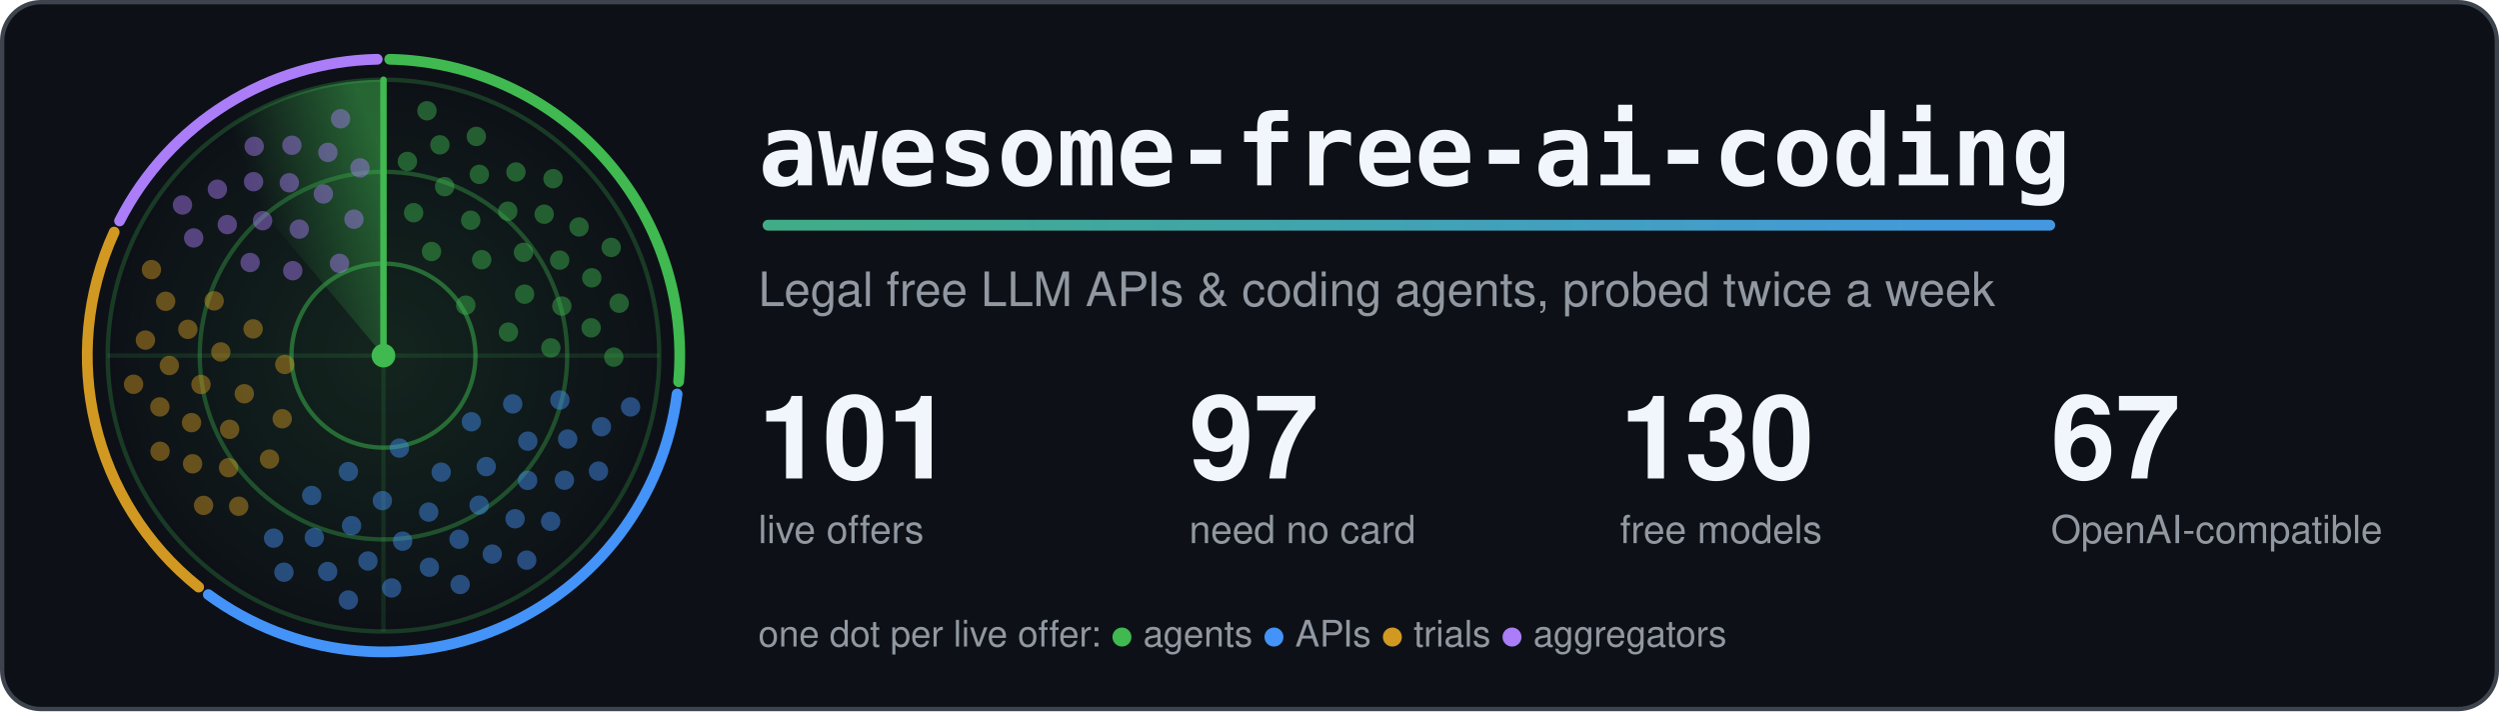
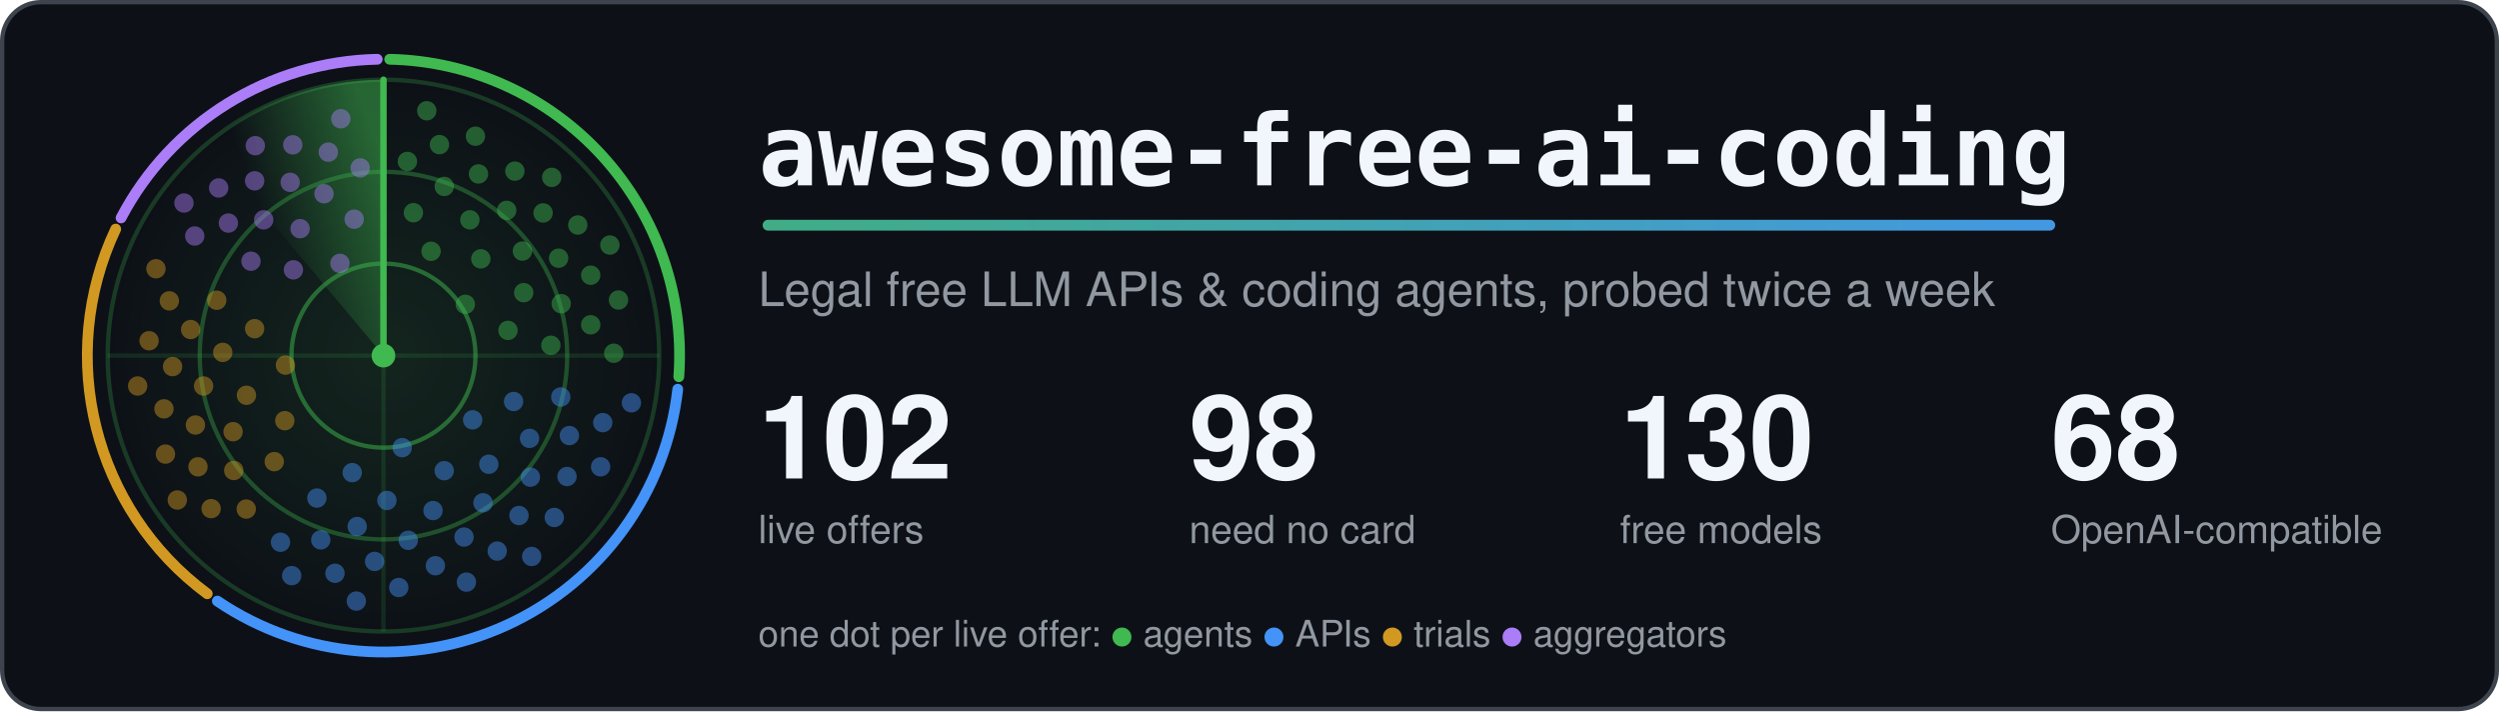
<svg xmlns="http://www.w3.org/2000/svg" width="1160" height="330" viewBox="0 0 1160 330" role="img" aria-labelledby="title">
  <style>.card{fill:#0d1117;stroke:#3d444d}.t{fill:#f0f6fc}.m{fill:#9198a1}.ring{stroke:#3fb950}.hub{fill:#3fb950}.beam{stroke:#3fb950}.s0,.s1,.g0,.g1{stop-color:#3fb950}.a0{stop-color:#3fb950}.a1{stop-color:#4493f8}.dot.agents,.key.agents{fill:#3fb950}.rim.agents{stroke:#3fb950}.dot.apis,.key.apis{fill:#4493f8}.rim.apis{stroke:#4493f8}.dot.trials,.key.trials{fill:#d29922}.rim.trials{stroke:#d29922}.dot.aggregators,.key.aggregators{fill:#ab7df8}.rim.aggregators{stroke:#ab7df8}.rim{fill:none}.s0{stop-opacity:.5}.s1,.g1{stop-opacity:0}.g0{stop-opacity:.12}.dot{opacity:.45;animation:ping 6s linear infinite}@keyframes ping{0%,4%{opacity:1}55%,100%{opacity:.45}}.turning{animation:turn 6s linear infinite}@keyframes turn{to{transform:rotate(360deg)}}@media (prefers-reduced-motion: reduce) {.dot { animation: none; opacity: 1 } .turning { animation: none }}</style>
  <defs>
    <linearGradient id="accent" gradientUnits="userSpaceOnUse" x1="0" y1="0" x2="1100" y2="0">
      <stop class="a0" offset="0" />
      <stop class="a1" offset="1" />
    </linearGradient>
  </defs>
  <rect class="card" x="1" y="1" width="1158" height="328" rx="18" stroke-width="2" />
  <defs>
    <radialGradient id="glow">
      <stop class="g0" offset="0" />
      <stop class="g1" offset="1" />
    </radialGradient>
  </defs>
  <circle cx="178.0" cy="165.0" r="128.0" fill="url(#glow)" />
  <circle class="ring" cx="178.0" cy="165.0" r="42.7" fill="none" stroke-width="2" stroke-opacity=".5" />
  <circle class="ring" cx="178.0" cy="165.0" r="85.3" fill="none" stroke-width="2" stroke-opacity=".35" />
  <circle class="ring" cx="178.0" cy="165.0" r="128.0" fill="none" stroke-width="2" stroke-opacity=".25" />
  <path class="ring" d="M50.0 165.0H306.0M178.0 37.0V293.0" stroke-width="2" stroke-opacity=".15" />
-   <path class="rim agents" d="M180.9 27.5A137.5 137.5 0 0 1 315.0 177.1" stroke-width="5" stroke-linecap="round" />
-   <path class="rim apis" d="M314.3 182.8A137.5 137.5 0 0 1 96.7 275.9" stroke-width="5" stroke-linecap="round" />
-   <path class="rim trials" d="M92.2 272.4A137.5 137.5 0 0 1 53.0 107.7" stroke-width="5" stroke-linecap="round" />
-   <path class="rim aggregators" d="M55.5 102.5A137.5 137.5 0 0 1 175.1 27.5" stroke-width="5" stroke-linecap="round" />
+   <path class="rim agents" d="M180.9 27.5A137.5 137.5 0 0 1 315.1 174.8" stroke-width="5" stroke-linecap="round" />
+   <path class="rim apis" d="M314.6 180.6A137.5 137.5 0 0 1 100.9 278.9" stroke-width="5" stroke-linecap="round" />
+   <path class="rim trials" d="M96.2 275.5A137.5 137.5 0 0 1 53.7 106.3" stroke-width="5" stroke-linecap="round" />
+   <path class="rim aggregators" d="M56.2 101.1A137.5 137.5 0 0 1 175.1 27.5" stroke-width="5" stroke-linecap="round" />
  <defs>
    <linearGradient id="sweep" gradientUnits="userSpaceOnUse" x1="178.0" y1="75.4" x2="120.4" y2="96.4">
      <stop class="s0" offset="0" />
      <stop class="s1" offset="1" />
    </linearGradient>
  </defs>
  <g class="turning" style="transform-origin:178.0px 165.0px">
    <path fill="url(#sweep)" d="M178.0 165.0L95.7 66.9A128.0 128.0 0 0 1 178.0 37.0Z" />
    <line class="beam" x1="178.0" y1="165.0" x2="178.0" y2="37.0" stroke-width="3" stroke-linecap="round" />
  </g>
-   <circle class="dot agents" cx="216.2" cy="141.6" r="4.5" style="animation-delay:0.98s" />
-   <circle class="dot agents" cx="200.3" cy="116.7" r="4.5" style="animation-delay:0.41s" />
-   <circle class="dot agents" cx="236.0" cy="154.1" r="4.5" style="animation-delay:1.32s" />
-   <circle class="dot agents" cx="223.6" cy="120.5" r="4.5" style="animation-delay:0.76s" />
-   <circle class="dot agents" cx="192.0" cy="98.7" r="4.5" style="animation-delay:0.20s" />
-   <circle class="dot agents" cx="243.5" cy="136.5" r="4.5" style="animation-delay:1.11s" />
-   <circle class="dot agents" cx="218.5" cy="102.2" r="4.5" style="animation-delay:0.55s" />
-   <circle class="dot agents" cx="255.7" cy="161.4" r="4.5" style="animation-delay:1.46s" />
-   <circle class="dot agents" cx="243.0" cy="117.1" r="4.5" style="animation-delay:0.89s" />
-   <circle class="dot agents" cx="206.4" cy="86.6" r="4.5" style="animation-delay:0.33s" />
-   <circle class="dot agents" cx="260.8" cy="142.0" r="4.5" style="animation-delay:1.24s" />
-   <circle class="dot agents" cx="235.7" cy="98.0" r="4.5" style="animation-delay:0.68s" />
+   <circle class="dot agents" cx="216.0" cy="141.2" r="4.5" style="animation-delay:0.97s" />
+   <circle class="dot agents" cx="200.1" cy="116.6" r="4.5" style="animation-delay:0.41s" />
+   <circle class="dot agents" cx="235.8" cy="153.3" r="4.5" style="animation-delay:1.31s" />
+   <circle class="dot agents" cx="223.2" cy="120.1" r="4.5" style="animation-delay:0.75s" />
+   <circle class="dot agents" cx="191.9" cy="98.7" r="4.5" style="animation-delay:0.20s" />
+   <circle class="dot agents" cx="243.1" cy="135.8" r="4.5" style="animation-delay:1.10s" />
+   <circle class="dot agents" cx="218.1" cy="102.0" r="4.5" style="animation-delay:0.54s" />
+   <circle class="dot agents" cx="255.7" cy="160.2" r="4.5" style="animation-delay:1.44s" />
+   <circle class="dot agents" cx="242.5" cy="116.5" r="4.5" style="animation-delay:0.88s" />
+   <circle class="dot agents" cx="206.2" cy="86.5" r="4.5" style="animation-delay:0.33s" />
+   <circle class="dot agents" cx="260.5" cy="140.9" r="4.5" style="animation-delay:1.23s" />
+   <circle class="dot agents" cx="235.2" cy="97.6" r="4.5" style="animation-delay:0.67s" />
  <circle class="dot agents" cx="189.1" cy="74.9" r="4.5" style="animation-delay:0.12s" />
-   <circle class="dot agents" cx="259.8" cy="120.7" r="4.5" style="animation-delay:1.03s" />
-   <circle class="dot agents" cx="222.5" cy="80.9" r="4.5" style="animation-delay:0.46s" />
-   <circle class="dot agents" cx="274.4" cy="152.1" r="4.5" style="animation-delay:1.37s" />
-   <circle class="dot agents" cx="252.6" cy="99.4" r="4.5" style="animation-delay:0.81s" />
-   <circle class="dot agents" cx="204.2" cy="67.2" r="4.5" style="animation-delay:0.25s" />
-   <circle class="dot agents" cx="274.7" cy="128.9" r="4.5" style="animation-delay:1.16s" />
-   <circle class="dot agents" cx="239.5" cy="79.8" r="4.5" style="animation-delay:0.60s" />
-   <circle class="dot agents" cx="284.9" cy="165.7" r="4.5" style="animation-delay:1.51s" />
-   <circle class="dot agents" cx="268.8" cy="105.3" r="4.5" style="animation-delay:0.94s" />
-   <circle class="dot agents" cx="221.1" cy="63.3" r="4.5" style="animation-delay:0.38s" />
-   <circle class="dot agents" cx="287.4" cy="140.7" r="4.5" style="animation-delay:1.29s" />
-   <circle class="dot agents" cx="256.7" cy="82.9" r="4.5" style="animation-delay:0.73s" />
-   <circle class="dot agents" cx="198.2" cy="51.4" r="4.5" style="animation-delay:0.17s" />
-   <circle class="dot agents" cx="283.7" cy="114.8" r="4.5" style="animation-delay:1.08s" />
-   <circle class="dot apis" cx="185.4" cy="207.9" r="4.5" style="animation-delay:2.84s" />
-   <circle class="dot apis" cx="218.8" cy="195.7" r="4.5" style="animation-delay:2.12s" />
-   <circle class="dot apis" cx="161.7" cy="218.8" r="4.5" style="animation-delay:3.28s" />
-   <circle class="dot apis" cx="204.8" cy="219.1" r="4.5" style="animation-delay:2.56s" />
-   <circle class="dot apis" cx="238.0" cy="187.4" r="4.5" style="animation-delay:1.84s" />
-   <circle class="dot apis" cx="177.5" cy="232.3" r="4.5" style="animation-delay:3.01s" />
-   <circle class="dot apis" cx="225.7" cy="216.5" r="4.5" style="animation-delay:2.29s" />
-   <circle class="dot apis" cx="144.7" cy="229.9" r="4.5" style="animation-delay:3.45s" />
-   <circle class="dot apis" cx="199.0" cy="237.6" r="4.5" style="animation-delay:2.73s" />
-   <circle class="dot apis" cx="245.0" cy="204.7" r="4.5" style="animation-delay:2.01s" />
-   <circle class="dot apis" cx="163.2" cy="243.9" r="4.5" style="animation-delay:3.18s" />
-   <circle class="dot apis" cx="222.4" cy="234.4" r="4.5" style="animation-delay:2.46s" />
-   <circle class="dot apis" cx="259.9" cy="185.6" r="4.5" style="animation-delay:1.74s" />
-   <circle class="dot apis" cx="186.9" cy="251.1" r="4.5" style="animation-delay:2.90s" />
-   <circle class="dot apis" cx="244.9" cy="222.9" r="4.5" style="animation-delay:2.18s" />
-   <circle class="dot apis" cx="145.9" cy="249.4" r="4.5" style="animation-delay:3.35s" />
-   <circle class="dot apis" cx="213.1" cy="250.2" r="4.5" style="animation-delay:2.63s" />
-   <circle class="dot apis" cx="263.5" cy="203.7" r="4.5" style="animation-delay:1.91s" />
-   <circle class="dot apis" cx="170.8" cy="260.3" r="4.5" style="animation-delay:3.07s" />
-   <circle class="dot apis" cx="239.1" cy="240.7" r="4.5" style="animation-delay:2.35s" />
-   <circle class="dot apis" cx="127.0" cy="249.7" r="4.5" style="animation-delay:3.52s" />
-   <circle class="dot apis" cx="199.3" cy="263.2" r="4.5" style="animation-delay:2.80s" />
-   <circle class="dot apis" cx="262.0" cy="222.8" r="4.5" style="animation-delay:2.08s" />
-   <circle class="dot apis" cx="152.1" cy="265.2" r="4.5" style="animation-delay:3.24s" />
-   <circle class="dot apis" cx="228.5" cy="257.1" r="4.5" style="animation-delay:2.52s" />
-   <circle class="dot apis" cx="279.2" cy="198.0" r="4.5" style="animation-delay:1.80s" />
-   <circle class="dot apis" cx="181.8" cy="272.8" r="4.5" style="animation-delay:2.97s" />
-   <circle class="dot apis" cx="255.6" cy="241.9" r="4.5" style="animation-delay:2.25s" />
-   <circle class="dot apis" cx="131.8" cy="265.5" r="4.5" style="animation-delay:3.41s" />
-   <circle class="dot apis" cx="213.6" cy="271.2" r="4.5" style="animation-delay:2.69s" />
-   <circle class="dot apis" cx="277.8" cy="218.6" r="4.5" style="animation-delay:1.97s" />
-   <circle class="dot apis" cx="161.7" cy="278.4" r="4.5" style="animation-delay:3.14s" />
-   <circle class="dot apis" cx="244.5" cy="259.9" r="4.5" style="animation-delay:2.42s" />
-   <circle class="dot apis" cx="292.7" cy="188.8" r="4.5" style="animation-delay:1.70s" />
-   <circle class="dot trials" cx="132.2" cy="169.1" r="4.5" style="animation-delay:4.42s" />
-   <circle class="dot trials" cx="131.0" cy="194.3" r="4.5" style="animation-delay:3.97s" />
-   <circle class="dot trials" cx="117.5" cy="152.6" r="4.5" style="animation-delay:4.69s" />
-   <circle class="dot trials" cx="113.4" cy="182.7" r="4.5" style="animation-delay:4.24s" />
-   <circle class="dot trials" cx="125.1" cy="213.0" r="4.5" style="animation-delay:3.80s" />
-   <circle class="dot trials" cx="102.5" cy="163.3" r="4.5" style="animation-delay:4.52s" />
-   <circle class="dot trials" cx="106.6" cy="199.2" r="4.5" style="animation-delay:4.07s" />
-   <circle class="dot trials" cx="99.4" cy="139.6" r="4.5" style="animation-delay:4.80s" />
-   <circle class="dot trials" cx="93.3" cy="178.4" r="4.5" style="animation-delay:4.35s" />
-   <circle class="dot trials" cx="106.1" cy="217.0" r="4.5" style="animation-delay:3.90s" />
-   <circle class="dot trials" cx="87.2" cy="152.8" r="4.5" style="animation-delay:4.63s" />
-   <circle class="dot trials" cx="88.9" cy="196.1" r="4.5" style="animation-delay:4.18s" />
-   <circle class="dot trials" cx="110.8" cy="234.9" r="4.5" style="animation-delay:3.73s" />
-   <circle class="dot trials" cx="78.6" cy="169.6" r="4.5" style="animation-delay:4.46s" />
-   <circle class="dot trials" cx="89.4" cy="215.2" r="4.5" style="animation-delay:4.01s" />
-   <circle class="dot trials" cx="76.9" cy="139.8" r="4.5" style="animation-delay:4.73s" />
-   <circle class="dot trials" cx="74.2" cy="188.8" r="4.5" style="animation-delay:4.28s" />
-   <circle class="dot trials" cx="94.5" cy="234.5" r="4.5" style="animation-delay:3.84s" />
-   <circle class="dot trials" cx="67.5" cy="157.8" r="4.5" style="animation-delay:4.56s" />
-   <circle class="dot trials" cx="74.3" cy="209.4" r="4.5" style="animation-delay:4.11s" />
-   <circle class="dot trials" cx="70.3" cy="125.1" r="4.5" style="animation-delay:4.84s" />
-   <circle class="dot trials" cx="62.0" cy="178.3" r="4.5" style="animation-delay:4.39s" />
-   <circle class="dot aggregators" cx="157.6" cy="122.2" r="4.5" style="animation-delay:5.58s" />
-   <circle class="dot aggregators" cx="135.9" cy="125.6" r="4.5" style="animation-delay:5.22s" />
-   <circle class="dot aggregators" cx="164.3" cy="101.7" r="4.5" style="animation-delay:5.80s" />
-   <circle class="dot aggregators" cx="138.9" cy="106.3" r="4.5" style="animation-delay:5.44s" />
-   <circle class="dot aggregators" cx="116.1" cy="121.8" r="4.5" style="animation-delay:5.08s" />
-   <circle class="dot aggregators" cx="150.1" cy="90.0" r="4.5" style="animation-delay:5.66s" />
-   <circle class="dot aggregators" cx="121.9" cy="102.4" r="4.5" style="animation-delay:5.30s" />
-   <circle class="dot aggregators" cx="167.1" cy="77.9" r="4.5" style="animation-delay:5.88s" />
-   <circle class="dot aggregators" cx="134.3" cy="84.8" r="4.5" style="animation-delay:5.52s" />
-   <circle class="dot aggregators" cx="105.5" cy="104.2" r="4.5" style="animation-delay:5.17s" />
-   <circle class="dot aggregators" cx="152.2" cy="70.7" r="4.5" style="animation-delay:5.74s" />
-   <circle class="dot aggregators" cx="117.7" cy="84.3" r="4.5" style="animation-delay:5.39s" />
-   <circle class="dot aggregators" cx="89.9" cy="110.4" r="4.5" style="animation-delay:5.03s" />
-   <circle class="dot aggregators" cx="135.5" cy="67.4" r="4.5" style="animation-delay:5.61s" />
-   <circle class="dot aggregators" cx="100.9" cy="87.8" r="4.5" style="animation-delay:5.25s" />
-   <circle class="dot aggregators" cx="158.1" cy="55.1" r="4.5" style="animation-delay:5.83s" />
-   <circle class="dot aggregators" cx="118.0" cy="67.9" r="4.5" style="animation-delay:5.47s" />
-   <circle class="dot aggregators" cx="84.7" cy="95.1" r="4.5" style="animation-delay:5.11s" />
+   <circle class="dot agents" cx="259.3" cy="119.8" r="4.5" style="animation-delay:1.02s" />
+   <circle class="dot agents" cx="222.1" cy="80.7" r="4.5" style="animation-delay:0.46s" />
+   <circle class="dot agents" cx="274.2" cy="150.7" r="4.5" style="animation-delay:1.36s" />
+   <circle class="dot agents" cx="252.1" cy="98.8" r="4.5" style="animation-delay:0.80s" />
+   <circle class="dot agents" cx="204.0" cy="67.1" r="4.5" style="animation-delay:0.25s" />
+   <circle class="dot agents" cx="274.2" cy="127.7" r="4.5" style="animation-delay:1.15s" />
+   <circle class="dot agents" cx="239.0" cy="79.4" r="4.5" style="animation-delay:0.59s" />
+   <circle class="dot agents" cx="284.9" cy="163.9" r="4.5" style="animation-delay:1.49s" />
+   <circle class="dot agents" cx="268.2" cy="104.4" r="4.5" style="animation-delay:0.93s" />
+   <circle class="dot agents" cx="220.7" cy="63.2" r="4.5" style="animation-delay:0.38s" />
+   <circle class="dot agents" cx="287.1" cy="139.2" r="4.5" style="animation-delay:1.28s" />
+   <circle class="dot agents" cx="256.1" cy="82.3" r="4.5" style="animation-delay:0.72s" />
+   <circle class="dot agents" cx="198.1" cy="51.4" r="4.5" style="animation-delay:0.17s" />
+   <circle class="dot agents" cx="283.1" cy="113.7" r="4.5" style="animation-delay:1.07s" />
+   <circle class="dot apis" cx="186.7" cy="207.7" r="4.5" style="animation-delay:2.81s" />
+   <circle class="dot apis" cx="219.4" cy="194.8" r="4.5" style="animation-delay:2.10s" />
+   <circle class="dot apis" cx="163.5" cy="219.3" r="4.5" style="animation-delay:3.25s" />
+   <circle class="dot apis" cx="206.2" cy="218.4" r="4.5" style="animation-delay:2.54s" />
+   <circle class="dot apis" cx="238.4" cy="186.3" r="4.5" style="animation-delay:1.82s" />
+   <circle class="dot apis" cx="179.6" cy="232.2" r="4.5" style="animation-delay:2.98s" />
+   <circle class="dot apis" cx="226.9" cy="215.4" r="4.5" style="animation-delay:2.26s" />
+   <circle class="dot apis" cx="147.1" cy="231.1" r="4.5" style="animation-delay:3.42s" />
+   <circle class="dot apis" cx="201.0" cy="236.9" r="4.5" style="animation-delay:2.70s" />
+   <circle class="dot apis" cx="245.8" cy="203.4" r="4.5" style="animation-delay:1.99s" />
+   <circle class="dot apis" cx="165.8" cy="244.3" r="4.5" style="animation-delay:3.15s" />
+   <circle class="dot apis" cx="224.2" cy="233.3" r="4.5" style="animation-delay:2.43s" />
+   <circle class="dot apis" cx="260.3" cy="184.2" r="4.5" style="animation-delay:1.72s" />
+   <circle class="dot apis" cx="189.5" cy="250.7" r="4.5" style="animation-delay:2.87s" />
+   <circle class="dot apis" cx="246.2" cy="221.4" r="4.5" style="animation-delay:2.16s" />
+   <circle class="dot apis" cx="148.9" cy="250.5" r="4.5" style="animation-delay:3.31s" />
+   <circle class="dot apis" cx="215.4" cy="249.2" r="4.5" style="animation-delay:2.60s" />
+   <circle class="dot apis" cx="264.3" cy="202.1" r="4.5" style="animation-delay:1.89s" />
+   <circle class="dot apis" cx="173.9" cy="260.5" r="4.5" style="animation-delay:3.04s" />
+   <circle class="dot apis" cx="240.9" cy="239.2" r="4.5" style="animation-delay:2.33s" />
+   <circle class="dot apis" cx="130.2" cy="251.6" r="4.5" style="animation-delay:3.48s" />
+   <circle class="dot apis" cx="202.1" cy="262.5" r="4.5" style="animation-delay:2.77s" />
+   <circle class="dot apis" cx="263.2" cy="221.1" r="4.5" style="animation-delay:2.06s" />
+   <circle class="dot apis" cx="155.5" cy="266.0" r="4.5" style="animation-delay:3.21s" />
+   <circle class="dot apis" cx="230.8" cy="255.7" r="4.5" style="animation-delay:2.50s" />
+   <circle class="dot apis" cx="279.8" cy="196.1" r="4.5" style="animation-delay:1.78s" />
+   <circle class="dot apis" cx="185.1" cy="272.6" r="4.5" style="animation-delay:2.94s" />
+   <circle class="dot apis" cx="257.3" cy="240.1" r="4.5" style="animation-delay:2.22s" />
+   <circle class="dot apis" cx="135.4" cy="267.1" r="4.5" style="animation-delay:3.38s" />
+   <circle class="dot apis" cx="216.5" cy="270.1" r="4.5" style="animation-delay:2.66s" />
+   <circle class="dot apis" cx="278.8" cy="216.6" r="4.5" style="animation-delay:1.95s" />
+   <circle class="dot apis" cx="165.4" cy="278.9" r="4.5" style="animation-delay:3.11s" />
+   <circle class="dot apis" cx="246.8" cy="258.2" r="4.5" style="animation-delay:2.39s" />
+   <circle class="dot apis" cx="293.1" cy="186.9" r="4.5" style="animation-delay:1.68s" />
+   <circle class="dot trials" cx="132.5" cy="169.4" r="4.5" style="animation-delay:4.41s" />
+   <circle class="dot trials" cx="132.2" cy="195.2" r="4.5" style="animation-delay:3.94s" />
+   <circle class="dot trials" cx="118.2" cy="152.5" r="4.5" style="animation-delay:4.70s" />
+   <circle class="dot trials" cx="114.4" cy="183.4" r="4.5" style="animation-delay:4.23s" />
+   <circle class="dot trials" cx="127.3" cy="214.2" r="4.5" style="animation-delay:3.76s" />
+   <circle class="dot trials" cx="103.4" cy="163.5" r="4.5" style="animation-delay:4.52s" />
+   <circle class="dot trials" cx="108.2" cy="200.3" r="4.5" style="animation-delay:4.05s" />
+   <circle class="dot trials" cx="100.6" cy="139.3" r="4.5" style="animation-delay:4.81s" />
+   <circle class="dot trials" cx="94.5" cy="179.1" r="4.5" style="animation-delay:4.34s" />
+   <circle class="dot trials" cx="108.5" cy="218.3" r="4.5" style="animation-delay:3.87s" />
+   <circle class="dot trials" cx="88.5" cy="152.9" r="4.5" style="animation-delay:4.63s" />
+   <circle class="dot trials" cx="90.7" cy="197.2" r="4.5" style="animation-delay:4.16s" />
+   <circle class="dot trials" cx="114.3" cy="236.2" r="4.5" style="animation-delay:3.70s" />
+   <circle class="dot trials" cx="80.1" cy="170.1" r="4.5" style="animation-delay:4.45s" />
+   <circle class="dot trials" cx="91.9" cy="216.6" r="4.5" style="animation-delay:3.98s" />
+   <circle class="dot trials" cx="78.6" cy="139.6" r="4.5" style="animation-delay:4.74s" />
+   <circle class="dot trials" cx="76.1" cy="189.7" r="4.5" style="animation-delay:4.27s" />
+   <circle class="dot trials" cx="98.0" cy="236.0" r="4.5" style="animation-delay:3.81s" />
+   <circle class="dot trials" cx="69.2" cy="158.1" r="4.5" style="animation-delay:4.56s" />
+   <circle class="dot trials" cx="76.8" cy="210.7" r="4.5" style="animation-delay:4.09s" />
+   <circle class="dot trials" cx="72.4" cy="124.7" r="4.5" style="animation-delay:4.85s" />
+   <circle class="dot trials" cx="63.9" cy="179.1" r="4.5" style="animation-delay:4.38s" />
+   <circle class="dot trials" cx="82.3" cy="232.0" r="4.5" style="animation-delay:3.92s" />
+   <circle class="dot aggregators" cx="157.8" cy="122.2" r="4.5" style="animation-delay:5.58s" />
+   <circle class="dot aggregators" cx="136.2" cy="125.2" r="4.5" style="animation-delay:5.23s" />
+   <circle class="dot aggregators" cx="164.4" cy="101.7" r="4.5" style="animation-delay:5.80s" />
+   <circle class="dot aggregators" cx="139.3" cy="106.1" r="4.5" style="animation-delay:5.44s" />
+   <circle class="dot aggregators" cx="116.5" cy="121.2" r="4.5" style="animation-delay:5.09s" />
+   <circle class="dot aggregators" cx="150.4" cy="89.9" r="4.5" style="animation-delay:5.66s" />
+   <circle class="dot aggregators" cx="122.4" cy="102.0" r="4.5" style="animation-delay:5.31s" />
+   <circle class="dot aggregators" cx="167.2" cy="77.9" r="4.5" style="animation-delay:5.88s" />
+   <circle class="dot aggregators" cx="134.7" cy="84.6" r="4.5" style="animation-delay:5.53s" />
+   <circle class="dot aggregators" cx="106.0" cy="103.5" r="4.5" style="animation-delay:5.17s" />
+   <circle class="dot aggregators" cx="152.4" cy="70.6" r="4.5" style="animation-delay:5.75s" />
+   <circle class="dot aggregators" cx="118.2" cy="83.9" r="4.5" style="animation-delay:5.39s" />
+   <circle class="dot aggregators" cx="90.4" cy="109.5" r="4.5" style="animation-delay:5.04s" />
+   <circle class="dot aggregators" cx="135.9" cy="67.2" r="4.5" style="animation-delay:5.61s" />
+   <circle class="dot aggregators" cx="101.5" cy="87.2" r="4.5" style="animation-delay:5.26s" />
+   <circle class="dot aggregators" cx="158.2" cy="55.1" r="4.5" style="animation-delay:5.83s" />
+   <circle class="dot aggregators" cx="118.5" cy="67.6" r="4.5" style="animation-delay:5.48s" />
+   <circle class="dot aggregators" cx="85.4" cy="94.2" r="4.5" style="animation-delay:5.12s" />
  <circle class="hub" cx="178.0" cy="165.0" r="5.5" />
  <text class="t" x="352" y="86" font-family="ui-monospace, SFMono-Regular, Menlo, Consolas, monospace" font-size="46" font-weight="700">awesome-free-ai-coding</text>
  <rect x="354" y="102" width="600" height="5" rx="2.5" fill="url(#accent)" />
  <text class="m" x="352" y="142" font-family="-apple-system, BlinkMacSystemFont, 'Segoe UI', Helvetica, Arial, sans-serif" font-size="22">Legal free LLM APIs &amp; coding agents, probed twice a week</text>
-   <text class="t" x="352" y="222" font-family="-apple-system, BlinkMacSystemFont, 'Segoe UI', Helvetica, Arial, sans-serif" font-size="54" font-weight="700">101</text>
+   <text class="t" x="352" y="222" font-family="-apple-system, BlinkMacSystemFont, 'Segoe UI', Helvetica, Arial, sans-serif" font-size="54" font-weight="700">102</text>
  <text class="m" x="352" y="252" font-family="-apple-system, BlinkMacSystemFont, 'Segoe UI', Helvetica, Arial, sans-serif" font-size="18">live offers</text>
-   <text class="t" x="552" y="222" font-family="-apple-system, BlinkMacSystemFont, 'Segoe UI', Helvetica, Arial, sans-serif" font-size="54" font-weight="700">97</text>
+   <text class="t" x="552" y="222" font-family="-apple-system, BlinkMacSystemFont, 'Segoe UI', Helvetica, Arial, sans-serif" font-size="54" font-weight="700">98</text>
  <text class="m" x="552" y="252" font-family="-apple-system, BlinkMacSystemFont, 'Segoe UI', Helvetica, Arial, sans-serif" font-size="18">need no card</text>
  <text class="t" x="752" y="222" font-family="-apple-system, BlinkMacSystemFont, 'Segoe UI', Helvetica, Arial, sans-serif" font-size="54" font-weight="700">130</text>
  <text class="m" x="752" y="252" font-family="-apple-system, BlinkMacSystemFont, 'Segoe UI', Helvetica, Arial, sans-serif" font-size="18">free models</text>
-   <text class="t" x="952" y="222" font-family="-apple-system, BlinkMacSystemFont, 'Segoe UI', Helvetica, Arial, sans-serif" font-size="54" font-weight="700">67</text>
+   <text class="t" x="952" y="222" font-family="-apple-system, BlinkMacSystemFont, 'Segoe UI', Helvetica, Arial, sans-serif" font-size="54" font-weight="700">68</text>
  <text class="m" x="952" y="252" font-family="-apple-system, BlinkMacSystemFont, 'Segoe UI', Helvetica, Arial, sans-serif" font-size="18">OpenAI-compatible</text>
  <text class="m" x="352" y="300" font-family="-apple-system, BlinkMacSystemFont, 'Segoe UI', Helvetica, Arial, sans-serif" font-size="17">one dot per live offer: <tspan class="key agents">●</tspan> agents <tspan class="key apis">●</tspan> APIs <tspan class="key trials">●</tspan> trials <tspan class="key aggregators">●</tspan> aggregators</text>
</svg>
